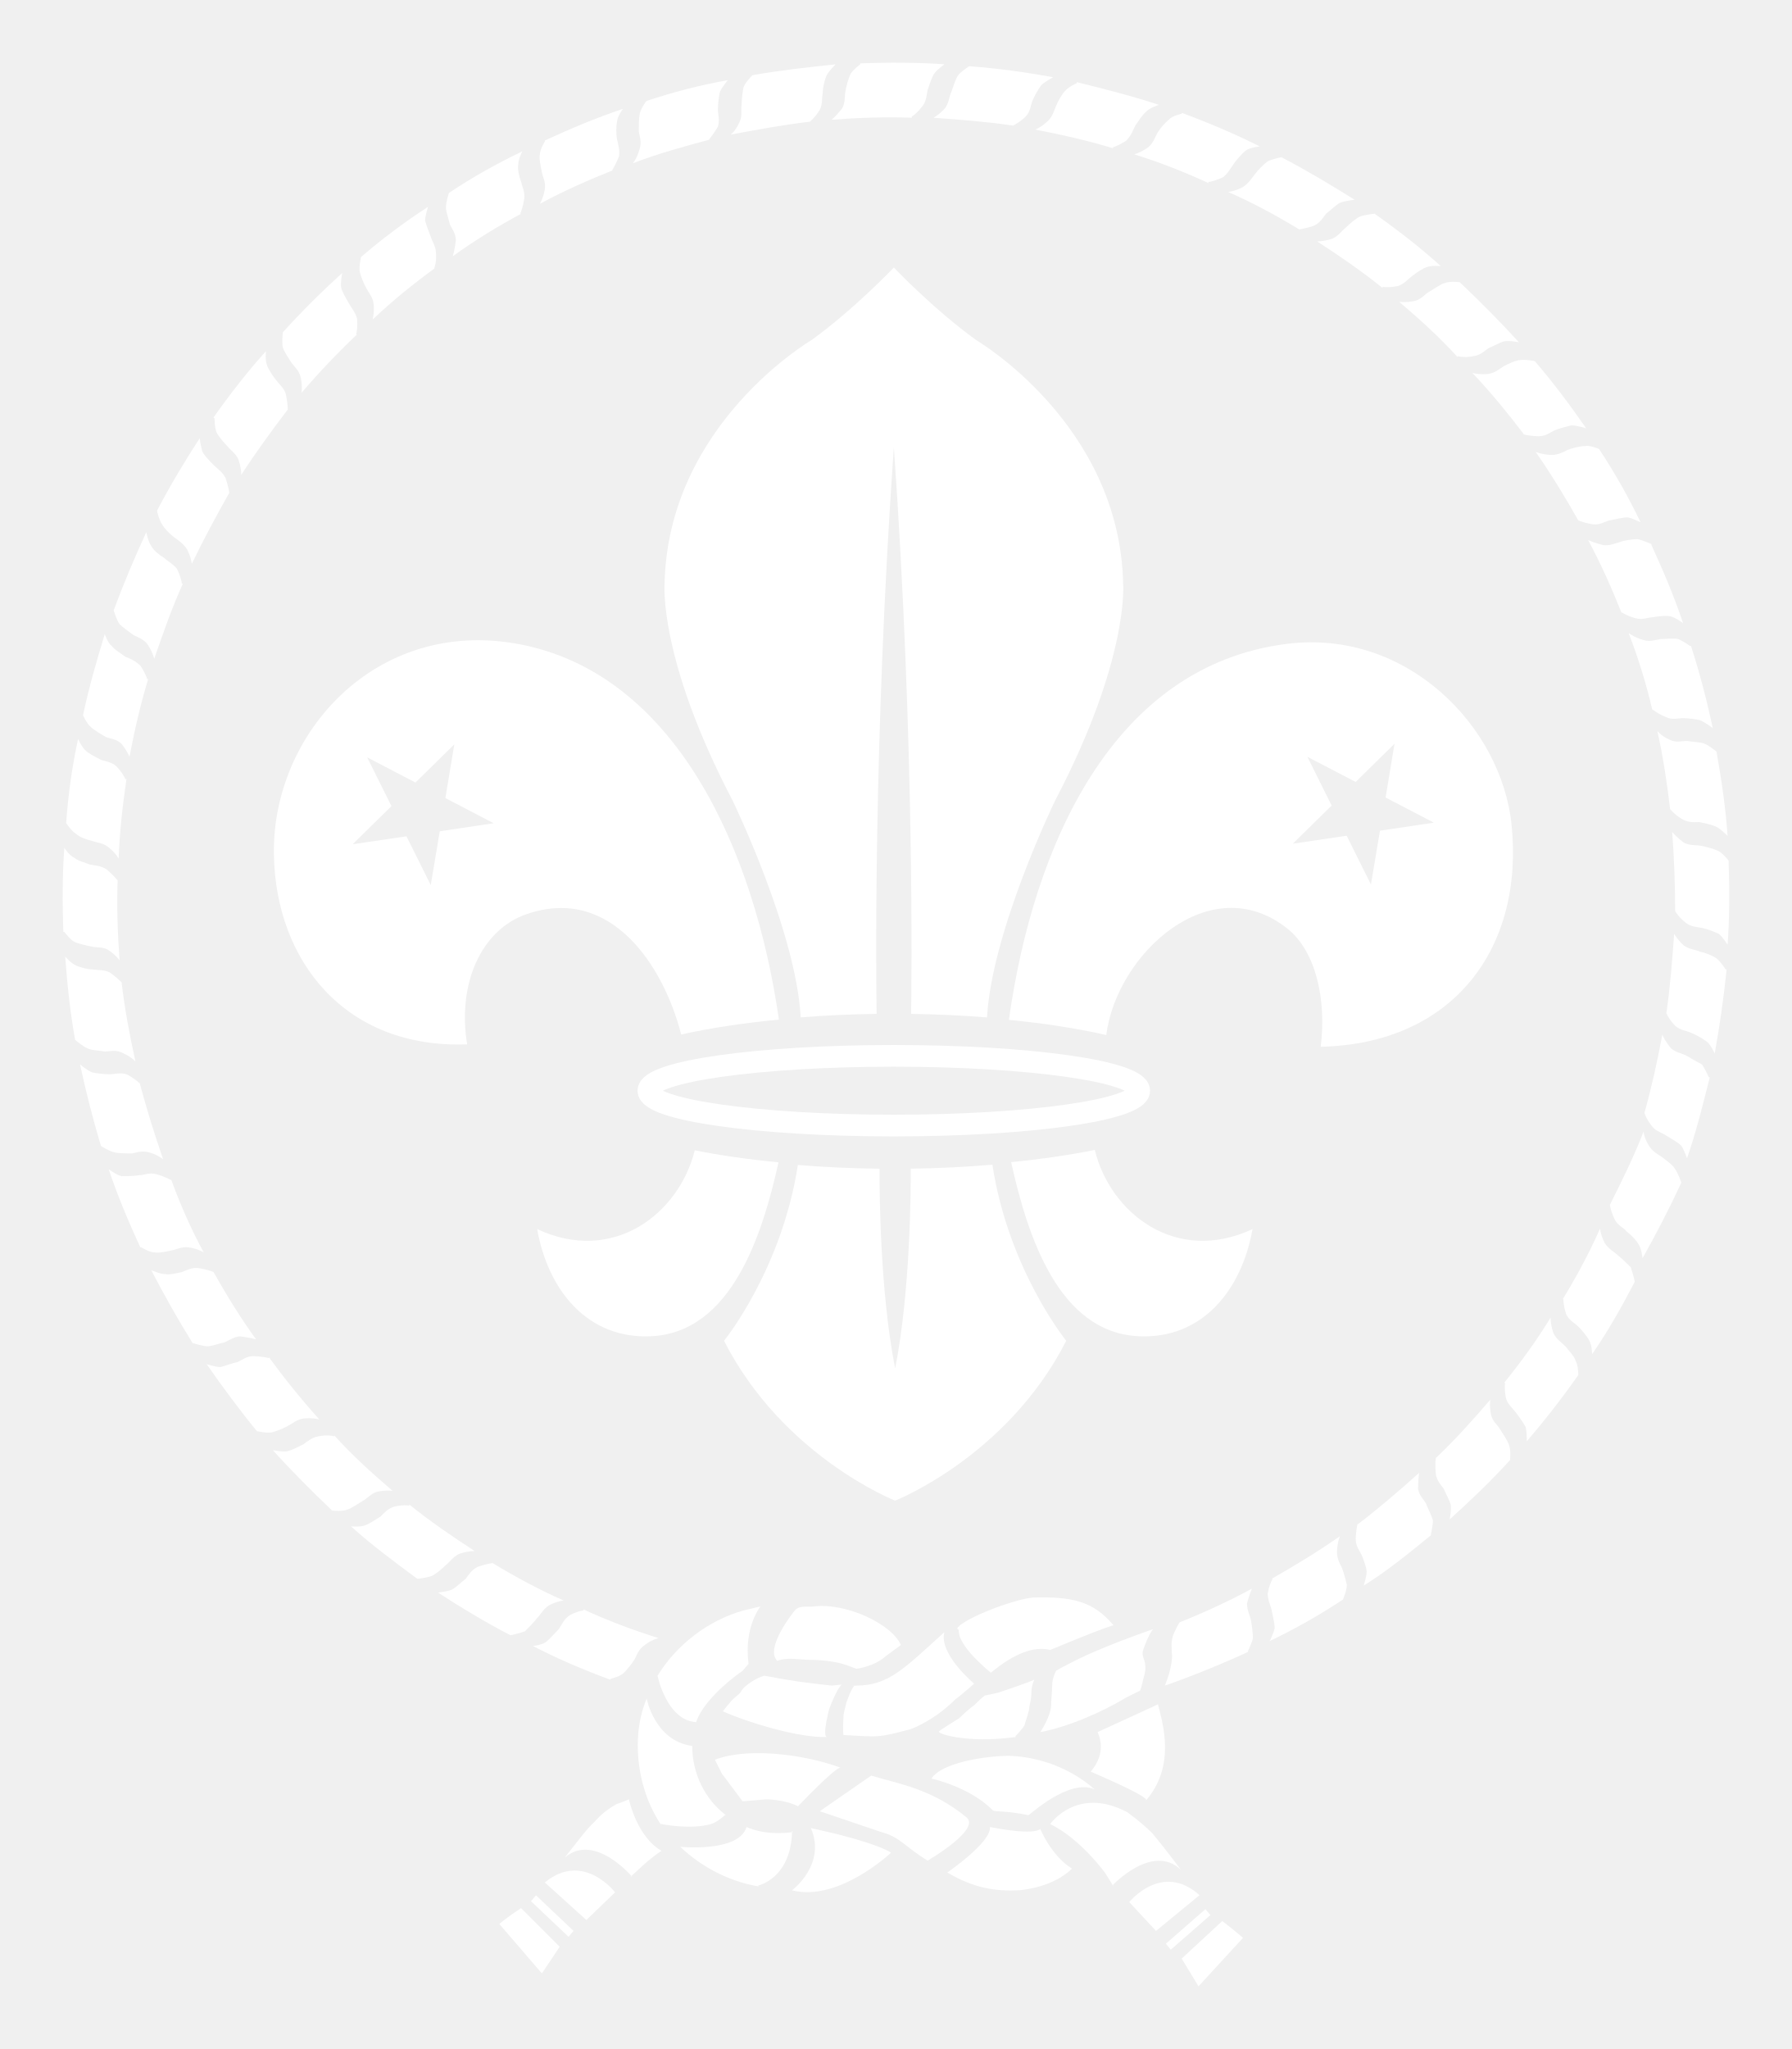
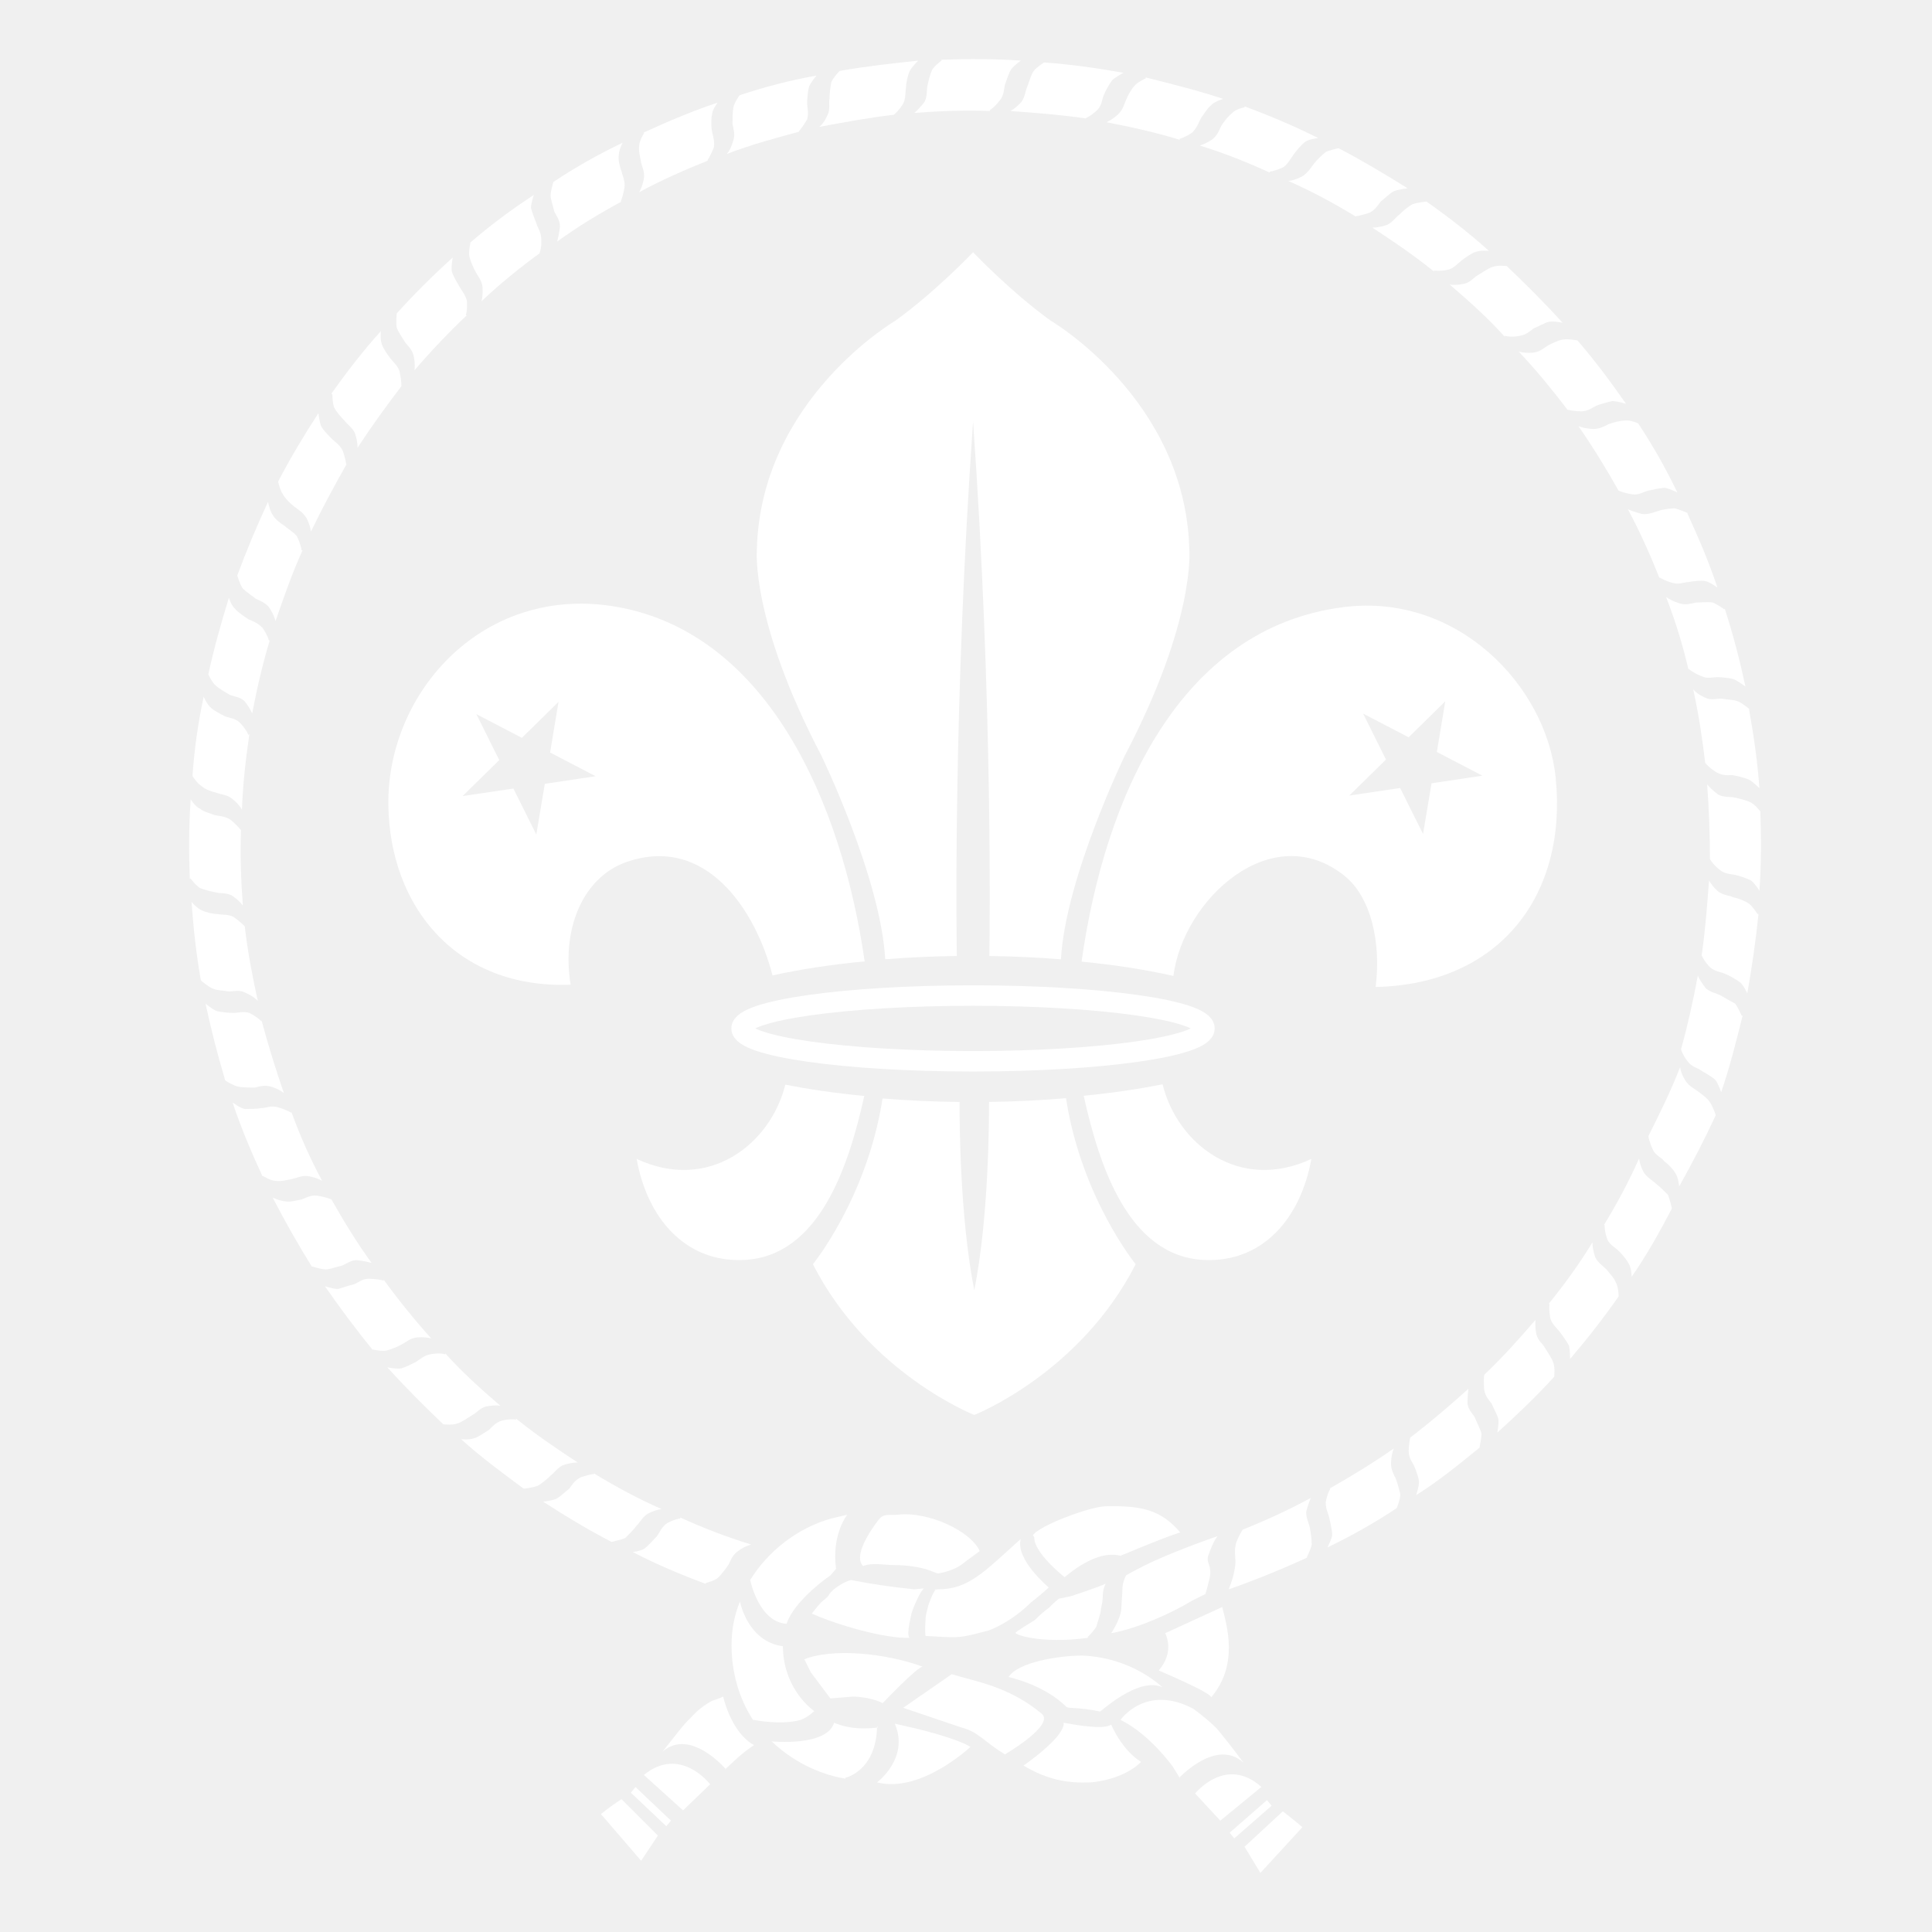
- <svg xmlns="http://www.w3.org/2000/svg" version="1.1" id="Layer_1" width="285.906" height="326.841" viewBox="0 0 442.923 506.34" overflow="visible" enable-background="new 0 0 600 400" xml:space="preserve">
+ <svg xmlns="http://www.w3.org/2000/svg" version="1.1" id="Layer_1" width="326.841" height="326.841" viewBox="0 0 506.34 506.34" overflow="visible" enable-background="new 0 0 600 400" xml:space="preserve">
  <defs id="defs165">
    <marker style="overflow:visible" id="Arrow1Mend" refX="0" refY="0" orient="auto">
      <path transform="matrix(-0.4,0,0,-0.4,-4,0)" style="fill:context-stroke;fill-rule:evenodd;stroke:context-stroke;stroke-width:1pt" d="M 0,0 5,-5 -12.5,0 5,5 Z" id="path11424" />
    </marker>
    <marker style="overflow:visible" id="Arrow1Lend" refX="0" refY="0" orient="auto">
      <path transform="matrix(-0.8,0,0,-0.8,-10,0)" style="fill:context-stroke;fill-rule:evenodd;stroke:context-stroke;stroke-width:1pt" d="M 0,0 5,-5 -12.5,0 5,5 Z" id="path11418" />
    </marker>
    <marker style="overflow:visible" id="Arrow1Mend-4" refX="0" refY="0" orient="auto">
      <path transform="matrix(-0.4,0,0,-0.4,-4,0)" style="fill:context-stroke;fill-rule:evenodd;stroke:context-stroke;stroke-width:1pt" d="M 0,0 5,-5 -12.5,0 5,5 Z" id="path11424-8" />
    </marker>
    <marker style="overflow:visible" id="Arrow1Mend-44" refX="0" refY="0" orient="auto">
      <path transform="matrix(-0.4,0,0,-0.4,-4,0)" style="fill:context-stroke;fill-rule:evenodd;stroke:context-stroke;stroke-width:1pt" d="M 0,0 5,-5 -12.5,0 5,5 Z" id="path11424-4" />
    </marker>
    <marker style="overflow:visible" id="Arrow1Mend-44-1" refX="0" refY="0" orient="auto">
      <path transform="matrix(-0.4,0,0,-0.4,-4,0)" style="fill:context-stroke;fill-rule:evenodd;stroke:context-stroke;stroke-width:1pt" d="M 0,0 5,-5 -12.5,0 5,5 Z" id="path11424-4-7" />
    </marker>
    <marker style="overflow:visible" id="Arrow1Mend-44-1-7" refX="0" refY="0" orient="auto">
      <path transform="matrix(-0.4,0,0,-0.4,-4,0)" style="fill:context-stroke;fill-rule:evenodd;stroke:context-stroke;stroke-width:1pt" d="M 0,0 5,-5 -12.5,0 5,5 Z" id="path11424-4-7-8" />
    </marker>
    <marker style="overflow:visible" id="Arrow1Mend-44-1-7-9" refX="0" refY="0" orient="auto">
      <path transform="matrix(-0.4,0,0,-0.4,-4,0)" style="fill:context-stroke;fill-rule:evenodd;stroke:context-stroke;stroke-width:1pt" d="M 0,0 5,-5 -12.5,0 5,5 Z" id="path11424-4-7-8-7" />
    </marker>
    <marker style="overflow:visible" id="Arrow1Mend-44-1-7-9-3" refX="0" refY="0" orient="auto">
      <path transform="matrix(-0.4,0,0,-0.4,-4,0)" style="fill:context-stroke;fill-rule:evenodd;stroke:context-stroke;stroke-width:1pt" d="M 0,0 5,-5 -12.5,0 5,5 Z" id="path11424-4-7-8-7-1" />
    </marker>
    <marker style="overflow:visible" id="Arrow1Mend-44-1-7-9-3-3" refX="0" refY="0" orient="auto">
      <path transform="matrix(-0.4,0,0,-0.4,-4,0)" style="fill:context-stroke;fill-rule:evenodd;stroke:context-stroke;stroke-width:1pt" d="M 0,0 5,-5 -12.5,0 5,5 Z" id="path11424-4-7-8-7-1-3" />
    </marker>
    <marker style="overflow:visible" id="Arrow1Mend-44-8" refX="0" refY="0" orient="auto">
      <path transform="matrix(-0.4,0,0,-0.4,-4,0)" style="fill:context-stroke;fill-rule:evenodd;stroke:context-stroke;stroke-width:1pt" d="M 0,0 5,-5 -12.5,0 5,5 Z" id="path11424-4-8" />
    </marker>
    <marker style="overflow:visible" id="Arrow1Mend-44-8-3" refX="0" refY="0" orient="auto">
      <path transform="matrix(-0.4,0,0,-0.4,-4,0)" style="fill:context-stroke;fill-rule:evenodd;stroke:context-stroke;stroke-width:1pt" d="M 0,0 5,-5 -12.5,0 5,5 Z" id="path11424-4-8-0" />
    </marker>
  </defs>
-   <g id="layer1" style="display:inline" transform="translate(166.4865,-54.16699)">
-     <g id="fleur_de_lis-6" transform="matrix(1.411376,0,0,1.411376,-368.856,24.83584)">
+   <g id="layer1" style="display:inline" transform="translate(135.5026,-54.16699)">
+     <g id="fleur_de_lis-6" transform="matrix(1.411376,0,0,1.411376,-303.7898,24.83584)">
      <path fill="#ffffff" d="m 342.851,254.746 c 11,0.492 17.967,-7.94 19.892,-18.764 -13.302,6.222 -24.863,-2.646 -27.627,-13.862 -4.361,0.888 -9.297,1.608 -14.646,2.138 2.843,12.835 8.272,29.856 22.381,30.488 z" id="path4-8" />
      <path fill="#ffffff" d="m 237.458,235.982 c 1.925,10.823 8.893,19.256 19.896,18.764 14.094,-0.632 19.524,-17.623 22.371,-30.455 -5.346,-0.515 -10.286,-1.225 -14.66,-2.101 -2.795,11.182 -14.333,20.001 -27.607,13.792 z" id="path6-8" />
      <ellipse fill="none" stroke="#ffffff" stroke-width="3.8" cx="299.917" cy="211.751" rx="42.978" ry="6.103" id="ellipse8-4" />
      <g id="g14-3">
        <g id="g12-1">
          <path fill="#ffffff" d="m 233.971,133.507 c -24.755,-4.477 -42.903,15.678 -42.62,36.754 0.252,18.817 12.534,34.168 33.846,33.375 -1.739,-10.598 2.432,-20.067 10.446,-22.813 14.779,-5.062 23.95,9.05 27.043,21.092 4.95,-1.111 10.741,-2.002 17.108,-2.612 -4.22,-29.479 -18.003,-60.764 -45.823,-65.796 z m -13.567,32.824 -1.581,9.414 -4.252,-8.536 -9.434,1.395 6.805,-6.681 -4.25,-8.533 8.455,4.402 6.804,-6.683 -1.565,9.407 8.458,4.404 z" id="path10-4" />
        </g>
      </g>
      <g id="g20-9">
        <g id="g18-2">
          <path fill="#ffffff" d="m 408.111,165.192 c -1.758,-17.204 -18.333,-34.281 -39.278,-31.686 -30.584,3.792 -44.47,35.372 -48.758,65.839 6.36,0.626 12.131,1.534 17.052,2.66 1.805,-14.165 18.19,-29.364 31.706,-18.648 5.01,3.973 6.881,12.435 5.851,20.702 23.254,-0.525 35.63,-17.287 33.427,-38.867 z m -23.048,1.039 -1.581,9.414 -4.252,-8.536 -9.432,1.396 6.803,-6.682 -4.248,-8.533 8.454,4.401 6.803,-6.682 -1.563,9.406 8.458,4.405 z" id="path16-0" />
        </g>
      </g>
      <path fill="#ffffff" d="m 299.929,99.037 c -0.002,-0.029 -0.003,-0.058 -0.006,-0.087 l 0.013,-0.007 c -0.002,0.031 -0.004,0.061 -0.007,0.094 3.678,52.35 3.089,95.054 3.02,99.266 4.61,0.065 9.066,0.276 13.297,0.615 0.835,-15.102 11.881,-37.872 11.881,-37.872 13.109,-25.011 11.957,-38.121 11.957,-38.121 -0.634,-27.944 -25.757,-42.606 -25.757,-42.606 -7.485,-5.419 -14.366,-12.663 -14.4,-12.697 -0.102,0.107 -6.946,7.298 -14.394,12.69 0,0 -25.123,14.661 -25.757,42.605 0,0 -1.152,13.11 11.957,38.121 0,0 11.046,22.768 11.881,37.87 4.231,-0.337 8.688,-0.545 13.298,-0.608 -0.07,-4.184 -0.661,-46.897 3.017,-99.263 z" id="path22-6" />
      <path fill="#ffffff" d="m 300.173,260.278 -0.036,0.003 c -2.66,-13.44 -2.731,-31.218 -2.716,-34.871 -4.975,-0.055 -9.77,-0.282 -14.303,-0.654 -2.844,18.396 -12.931,30.785 -12.931,30.785 10.333,20.268 29.949,27.979 29.949,27.979 l 0.036,-0.003 c 0,0 19.616,-7.712 29.949,-27.979 0,0 -10.104,-12.409 -12.936,-30.831 -4.528,0.387 -9.32,0.629 -14.298,0.697 0.018,3.643 -0.054,21.429 -2.714,34.874 z" id="path24-8" />
    </g>
-     <g id="rope-9" transform="matrix(1.411376,0,0,1.411376,-368.856,24.83584)">
+     <g id="rope-9" transform="matrix(1.411376,0,0,1.411376,-303.7898,24.83584)">
      <path fill-rule="evenodd" clip-rule="evenodd" fill="#ffffff" d="m 201.747,285.277 c 0,0 1.557,0.178 2.418,-0.171 0.697,-0.17 1.908,-1.04 2.776,-1.558 0.69,-0.351 1.386,-1.222 2.422,-1.564 0,0 1.384,-0.343 2.776,-0.172 -3.641,-3.123 -7.106,-6.251 -10.224,-9.72 v 0.175 c -1.214,-0.354 -2.772,0 -2.772,0 -1.039,0.17 -1.908,0.867 -2.598,1.383 -0.697,0.353 -2.083,1.043 -2.776,1.221 -0.865,0.172 -2.601,-0.178 -2.601,-0.178 3.294,3.643 6.764,7.119 10.398,10.584 z" id="path27-2" />
      <path fill-rule="evenodd" clip-rule="evenodd" fill="#ffffff" d="m 216.633,297.2 c 0,0 1.564,-0.172 2.429,-0.517 0.692,-0.347 1.735,-1.214 2.426,-1.903 0.696,-0.521 1.211,-1.387 2.255,-1.909 0,0 1.386,-0.518 2.768,-0.518 -3.983,-2.599 -7.796,-5.196 -11.437,-8.141 v 0.179 c -1.211,-0.179 -2.595,0.172 -2.595,0.172 -1.214,0.347 -1.904,1.213 -2.429,1.729 -0.862,0.52 -2.073,1.388 -2.77,1.559 -0.868,0.347 -2.425,0.175 -2.425,0.175 3.637,3.288 7.624,6.233 11.606,9.175 h 0.172 z" id="path29-6" />
      <path fill-rule="evenodd" clip-rule="evenodd" fill="#ffffff" d="m 232.916,307.079 c 0,0 1.558,-0.354 2.428,-0.696 0.518,-0.519 1.557,-1.559 2.075,-2.254 0.696,-0.69 1.041,-1.559 2.084,-2.249 0,0 1.211,-0.696 2.597,-0.867 -4.33,-1.903 -8.494,-4.157 -12.477,-6.577 h 0.174 c -1.386,0.171 -2.772,0.69 -2.772,0.69 -1.036,0.521 -1.559,1.384 -2.076,2.08 -0.697,0.52 -1.736,1.559 -2.426,1.903 -0.869,0.345 -2.427,0.516 -2.427,0.516 3.985,2.602 8.315,5.199 12.65,7.454 z" id="path31-6" />
      <path fill-rule="evenodd" clip-rule="evenodd" fill="#ffffff" d="m 250.406,314.693 c 0,0 1.563,-0.343 2.253,-1.037 0.525,-0.521 1.387,-1.559 1.912,-2.422 0.342,-0.696 0.69,-1.735 1.729,-2.425 0,0 1.041,-0.87 2.427,-1.215 -4.509,-1.385 -9.012,-3.117 -13.168,-5.024 v 0.179 c -1.21,0.171 -2.425,0.86 -2.425,0.86 -1.039,0.696 -1.387,1.733 -1.908,2.427 -0.689,0.689 -1.558,1.731 -2.247,2.255 -0.697,0.519 -2.254,0.688 -2.254,0.688 4.329,2.255 8.834,4.156 13.51,5.89 z" id="path33-4" />
      <path fill-rule="evenodd" clip-rule="evenodd" fill="#ffffff" d="m 361.951,309.849 c 0,0 0.688,-1.385 0.862,-2.254 0,-0.694 -0.175,-2.252 -0.347,-3.117 -0.172,-0.868 -0.69,-1.729 -0.69,-2.941 0,0 0.347,-1.386 0.862,-2.601 -4.157,2.248 -8.312,4.159 -12.649,5.889 -0.687,1.04 -1.212,2.426 -1.212,2.426 -0.347,1.388 -0.17,1.902 -0.17,2.946 0.17,0.86 -0.177,2.426 -0.347,3.116 -0.173,0.866 -0.871,2.597 -0.871,2.597 4.512,-1.559 10.054,-3.812 14.562,-5.891 z" id="path35-9" />
      <path fill-rule="evenodd" clip-rule="evenodd" fill="#ffffff" d="m 378.58,300.842 c 0,0 0.687,-1.56 0.687,-2.6 -0.172,-0.689 -0.517,-2.077 -0.87,-2.945 -0.344,-0.69 -0.86,-1.557 -0.86,-2.772 0,0 0,-1.557 0.517,-2.77 -3.982,2.77 -7.968,5.196 -11.952,7.451 h 0.172 c -0.696,1.214 -0.866,2.601 -0.866,2.601 0,1.206 0.518,2.073 0.694,2.942 0.172,0.86 0.516,2.247 0.516,3.115 -0.171,0.861 -0.868,2.249 -0.868,2.249 4.335,-2.077 8.663,-4.504 12.83,-7.271 z" id="path37-5" />
      <path fill-rule="evenodd" clip-rule="evenodd" fill="#ffffff" d="m 393.991,289.409 c 0,0 0.346,-1.559 0.346,-2.427 -0.173,-0.69 -0.87,-2.072 -1.214,-2.941 -0.344,-0.689 -1.213,-1.386 -1.387,-2.6 0,0 0,-1.385 0.174,-2.771 -3.468,3.122 -7.105,6.239 -10.745,9.009 v -0.172 c -0.349,1.386 -0.349,2.771 -0.349,2.771 0,1.208 0.697,2.075 1.042,2.771 0.345,0.862 0.871,2.247 0.871,2.944 0,0.861 -0.526,2.421 -0.526,2.421 4.162,-2.603 7.976,-5.716 11.788,-8.832 z" id="path39-0" />
      <path fill-rule="evenodd" clip-rule="evenodd" fill="#ffffff" d="m 407.849,276.243 c 0,0 0.173,-1.557 -0.181,-2.418 -0.172,-0.695 -1.034,-1.911 -1.56,-2.773 -0.342,-0.696 -1.21,-1.212 -1.557,-2.427 0,0 -0.344,-1.387 -0.172,-2.768 -3.124,3.635 -6.239,7.099 -9.534,10.212 -0.171,1.215 0,2.774 0,2.774 0.174,1.213 0.869,1.905 1.387,2.598 0.35,0.866 1.04,2.081 1.217,2.771 0.171,0.868 -0.177,2.599 -0.177,2.599 3.642,-3.289 7.279,-6.755 10.576,-10.389 v -0.179 z" id="path41-4" />
      <path fill-rule="evenodd" clip-rule="evenodd" fill="#ffffff" d="m 419.795,261.354 c 0,0 0,-1.558 -0.518,-2.426 -0.172,-0.689 -1.211,-1.729 -1.736,-2.427 -0.689,-0.689 -1.559,-1.207 -2.078,-2.247 0,0 -0.52,-1.387 -0.52,-2.773 -2.427,3.984 -5.199,7.791 -8.145,11.431 h 0.175 c -0.175,1.211 0.172,2.769 0.172,2.769 0.345,1.045 1.213,1.735 1.73,2.43 0.525,0.688 1.386,1.902 1.734,2.592 0.175,0.87 0.175,2.429 0.175,2.429 3.115,-3.638 6.236,-7.621 9.01,-11.604 v -0.174 z" id="path43-8" />
      <path fill-rule="evenodd" clip-rule="evenodd" fill="#ffffff" d="m 429.665,245.072 c 0,0 -0.345,-1.56 -0.697,-2.421 -0.516,-0.521 -1.56,-1.559 -2.244,-2.08 -0.526,-0.518 -1.559,-1.043 -2.255,-2.076 0,0 -0.696,-1.215 -0.868,-2.597 -1.905,4.326 -4.159,8.483 -6.585,12.461 l 0.172,-0.172 c 0,1.386 0.52,2.771 0.52,2.771 0.523,1.041 1.563,1.559 2.08,2.08 0.697,0.69 1.559,1.732 1.908,2.426 0.519,0.865 0.519,2.42 0.519,2.42 2.771,-3.983 5.194,-8.312 7.451,-12.644 v -0.168 z" id="path45-7" />
      <path fill-rule="evenodd" clip-rule="evenodd" fill="#ffffff" d="m 437.808,227.753 c 0,0 -0.524,-1.558 -1.043,-2.254 -0.343,-0.686 -1.557,-1.555 -2.254,-2.074 -0.688,-0.523 -1.558,-0.866 -2.252,-1.909 0,0 -0.864,-1.205 -1.037,-2.593 -1.734,4.502 -3.813,8.66 -5.892,12.816 0.171,1.212 0.867,2.601 0.867,2.601 0.519,1.032 1.559,1.376 2.078,2.071 0.692,0.519 1.735,1.56 2.08,2.256 0.517,0.69 0.695,2.42 0.695,2.42 2.42,-4.329 4.673,-8.658 6.757,-13.158 v -0.176 z" id="path47-1" />
      <path fill-rule="evenodd" clip-rule="evenodd" fill="#ffffff" d="m 442.653,209.396 c 0,0 -0.689,-1.559 -1.214,-2.254 -0.691,-0.345 -1.902,-1.04 -2.77,-1.559 -0.69,-0.344 -1.729,-0.515 -2.602,-1.211 0,0 -1.04,-1.215 -1.558,-2.427 -0.867,4.681 -1.907,9.352 -3.124,13.684 0.349,1.214 1.387,2.427 1.387,2.427 0.697,0.86 1.737,1.038 2.427,1.557 0.868,0.518 2.083,1.215 2.601,1.73 0.522,0.695 1.04,2.253 1.04,2.253 1.56,-4.502 2.77,-9.353 3.986,-14.2 z" id="path49-7" />
      <path fill-rule="evenodd" clip-rule="evenodd" fill="#ffffff" d="m 445.595,190.515 c 0,0 -0.86,-1.386 -1.559,-1.901 -0.686,-0.521 -2.079,-1.042 -2.941,-1.214 -0.694,-0.343 -1.734,-0.343 -2.777,-1.04 0,0 -1.034,-0.864 -1.73,-2.077 -0.345,4.674 -0.696,9.352 -1.387,14.026 v -0.171 c 0.519,1.211 1.559,2.251 1.559,2.251 1.042,0.867 2.082,0.867 2.771,1.211 0.87,0.347 2.08,1.044 2.777,1.559 0.689,0.519 1.385,2.076 1.385,2.076 0.869,-4.846 1.561,-9.694 2.085,-14.72 z" id="path51-2" />
      <path fill-rule="evenodd" clip-rule="evenodd" fill="#ffffff" d="m 446.118,171.466 c 0,0 -1.039,-1.387 -1.907,-1.73 -0.689,-0.35 -2.075,-0.694 -2.944,-0.869 -0.866,-0.171 -1.906,0 -2.949,-0.518 0,0 -1.212,-0.865 -2.075,-1.904 0.345,4.677 0.517,9.351 0.517,14.026 v -0.172 c 0.697,1.211 1.911,2.08 1.911,2.08 0.86,0.692 1.901,0.692 2.77,0.865 0.868,0.171 2.253,0.693 2.944,1.036 0.695,0.521 1.564,1.907 1.564,1.907 0.342,-4.848 0.342,-9.701 0.169,-14.721 z" id="path53-7" />
      <path fill-rule="evenodd" clip-rule="evenodd" fill="#ffffff" d="m 444.036,152.416 c 0,0 -1.209,-1.041 -2.072,-1.387 -0.697,-0.343 -2.254,-0.343 -3.123,-0.518 -0.869,0 -1.907,0.347 -2.943,-0.174 0,0 -1.387,-0.519 -2.254,-1.558 1.041,4.674 1.731,9.352 2.254,13.854 v -0.171 c 0.861,1.04 2.074,1.732 2.074,1.732 1.213,0.694 2.255,0.518 2.953,0.518 1.039,0.176 2.426,0.519 3.111,0.866 0.698,0.346 1.912,1.561 1.912,1.561 -0.354,-4.853 -1.04,-9.701 -1.912,-14.551 z" id="path55-2" />
      <path fill-rule="evenodd" clip-rule="evenodd" fill="#ffffff" d="m 439.367,133.881 c 0,0 -1.217,-0.865 -2.084,-1.208 -0.867,-0.175 -2.255,0 -3.117,0 -0.867,0.171 -1.907,0.519 -2.951,0.171 0,0 -1.385,-0.346 -2.599,-1.212 1.739,4.5 3.124,9.006 4.157,13.508 v -0.171 c 1.043,0.864 2.427,1.382 2.427,1.382 1.042,0.521 2.083,0.172 2.95,0.172 0.863,0 2.255,0.175 2.944,0.35 0.869,0.344 2.256,1.387 2.256,1.387 -1.043,-4.85 -2.256,-9.527 -3.813,-14.379 z" id="path57-2" />
      <path fill-rule="evenodd" clip-rule="evenodd" fill="#ffffff" d="m 432.609,116.045 c 0,0 -1.559,-0.693 -2.427,-0.865 -0.695,0 -2.254,0.172 -3.116,0.517 -0.695,0.175 -1.736,0.694 -2.95,0.52 0,0 -1.384,-0.345 -2.597,-0.865 2.253,4.155 4.154,8.487 5.889,12.814 v -0.172 c 1.044,0.693 2.432,1.036 2.432,1.036 1.211,0.351 2.245,-0.171 2.94,-0.171 1.043,-0.172 2.428,-0.347 3.117,-0.172 0.867,0.172 2.253,1.208 2.253,1.208 -1.557,-4.671 -3.466,-9.176 -5.541,-13.679 z" id="path59-6" />
      <path fill-rule="evenodd" clip-rule="evenodd" fill="#ffffff" d="m 423.426,99.396 c 0,0 -1.559,-0.693 -2.426,-0.518 -0.861,0 -2.254,0.344 -3.117,0.693 -0.695,0.345 -1.559,0.865 -2.768,0.865 0,0 -1.387,0 -2.774,-0.521 2.774,3.991 5.2,7.982 7.446,11.97 1.213,0.522 2.598,0.695 2.598,0.695 1.216,0.172 2.084,-0.52 2.952,-0.695 0.86,-0.172 2.249,-0.521 3.115,-0.521 0.868,0.175 2.256,0.869 2.256,0.869 -2.084,-4.336 -4.511,-8.675 -7.282,-12.837 z" id="path61-1" />
      <path fill-rule="evenodd" clip-rule="evenodd" fill="#ffffff" d="m 412.17,84.003 c 0,0 -1.729,-0.344 -2.599,-0.173 -0.689,0 -2.081,0.693 -2.772,1.039 -0.866,0.519 -1.557,1.212 -2.77,1.384 0,0 -1.386,0.173 -2.773,-0.172 3.29,3.464 6.234,7.1 9.014,10.737 h -0.174 c 1.379,0.345 2.77,0.345 2.77,0.345 1.217,0 2.078,-0.694 2.773,-1.038 0.861,-0.349 2.244,-0.692 2.941,-0.865 1.045,0 2.602,0.517 2.602,0.517 -2.774,-3.981 -5.725,-7.965 -9.012,-11.774 z" id="path63-0" />
      <path fill-rule="evenodd" clip-rule="evenodd" fill="#ffffff" d="m 398.838,70.171 c 0,0 -1.565,-0.174 -2.427,0.171 -0.696,0.173 -1.908,1.039 -2.775,1.556 -0.69,0.348 -1.208,1.213 -2.421,1.557 0,0 -1.386,0.345 -2.779,0.172 3.642,3.113 7.107,6.226 10.224,9.685 v -0.173 c 1.387,0.345 2.779,0 2.779,0 1.205,-0.172 1.901,-0.866 2.599,-1.383 0.861,-0.347 2.071,-1.041 2.769,-1.212 1.037,-0.173 2.6,0.172 2.6,0.172 -3.297,-3.629 -6.762,-7.087 -10.394,-10.543 h -0.175 z" id="path65-6" />
      <path fill-rule="evenodd" clip-rule="evenodd" fill="#ffffff" d="m 384.115,58.198 c 0,0 -1.733,0.173 -2.602,0.521 -0.697,0.345 -1.729,1.213 -2.426,1.901 -0.691,0.522 -1.211,1.387 -2.255,1.907 0,0 -1.382,0.521 -2.77,0.521 3.984,2.594 7.795,5.195 11.436,8.137 v -0.171 c 1.386,0.171 2.771,-0.174 2.771,-0.174 1.041,-0.348 1.731,-1.213 2.427,-1.733 0.695,-0.521 1.901,-1.386 2.597,-1.558 0.87,-0.345 2.427,-0.172 2.427,-0.172 -3.637,-3.292 -7.449,-6.235 -11.605,-9.179 z" id="path67-1" />
      <path fill-rule="evenodd" clip-rule="evenodd" fill="#ffffff" d="m 367.659,48.326 c 0,0 -1.559,0.345 -2.253,0.693 -0.69,0.52 -1.731,1.558 -2.249,2.251 -0.525,0.693 -1.04,1.557 -2.083,2.251 0,0 -1.212,0.691 -2.598,0.868 4.331,1.903 8.493,4.152 12.479,6.579 h -0.172 c 1.386,-0.176 2.77,-0.692 2.77,-0.692 1.041,-0.521 1.557,-1.387 2.075,-2.079 0.697,-0.52 1.735,-1.562 2.425,-1.905 0.87,-0.345 2.427,-0.522 2.427,-0.522 h 0.172 c -4.155,-2.594 -8.482,-5.194 -12.819,-7.445 h -0.174 z" id="path69-5" />
      <path fill-rule="evenodd" clip-rule="evenodd" fill="#ffffff" d="m 350.342,40.706 c 0,0 -1.734,0.345 -2.254,1.039 -0.698,0.52 -1.559,1.561 -2.076,2.426 -0.35,0.693 -0.693,1.729 -1.564,2.423 0,0 -1.211,0.865 -2.427,1.213 4.509,1.387 8.841,3.117 12.996,5.022 v -0.172 c 1.212,-0.175 2.598,-0.865 2.598,-0.865 0.867,-0.697 1.386,-1.733 1.911,-2.426 0.515,-0.693 1.385,-1.729 2.075,-2.251 0.694,-0.52 2.425,-0.691 2.425,-0.691 -4.5,-2.251 -9.009,-4.158 -13.684,-5.888 z" id="path71-9" />
      <path fill-rule="evenodd" clip-rule="evenodd" fill="#ffffff" d="m 331.984,35.334 c 0,0 -1.563,0.694 -2.081,1.387 -0.52,0.52 -1.214,1.732 -1.559,2.6 -0.344,0.691 -0.525,1.73 -1.386,2.594 0,0 -1.04,1.042 -2.257,1.562 4.505,0.865 9.185,1.903 13.688,3.288 l -0.173,-0.172 c 1.213,-0.348 2.427,-1.213 2.427,-1.213 0.868,-0.865 1.212,-1.903 1.564,-2.597 0.515,-0.691 1.204,-1.906 1.902,-2.426 0.519,-0.692 2.255,-1.209 2.255,-1.209 -4.681,-1.561 -9.533,-2.771 -14.381,-3.985 v 0.171 z" id="path73-4" />
      <path fill-rule="evenodd" clip-rule="evenodd" fill="#ffffff" d="m 313.104,32.392 c 0,0 -1.386,0.865 -1.904,1.558 -0.521,0.693 -0.867,2.079 -1.212,2.943 -0.353,0.694 -0.353,1.734 -1.043,2.772 0,0 -0.866,1.041 -2.079,1.735 4.853,0.345 9.354,0.692 14.036,1.384 h -0.177 c 1.217,-0.52 2.257,-1.561 2.257,-1.561 0.86,-0.866 0.86,-1.902 1.213,-2.769 0.344,-0.867 1.034,-2.077 1.56,-2.771 0.515,-0.521 2.071,-1.385 2.071,-1.385 -4.844,-0.865 -9.697,-1.558 -14.55,-1.906 z" id="path75-9" />
      <path fill-rule="evenodd" clip-rule="evenodd" fill="#ffffff" d="m 294.05,32.046 c 0,0 -1.386,1.038 -1.732,1.732 -0.343,0.691 -0.693,2.078 -0.868,2.942 -0.172,0.865 0,1.906 -0.516,2.943 0,0 -0.867,1.213 -1.911,2.08 4.68,-0.348 9.534,-0.521 14.036,-0.348 v -0.173 c 1.04,-0.692 1.907,-1.902 1.907,-1.902 0.689,-0.871 0.689,-1.906 0.865,-2.771 0.349,-0.87 0.693,-2.251 1.212,-2.944 0.525,-0.692 1.736,-1.559 1.736,-1.559 h 0.171 c -5.024,-0.347 -9.876,-0.347 -14.901,-0.174 v 0.174 z" id="path77-0" />
      <path fill-rule="evenodd" clip-rule="evenodd" fill="#ffffff" d="m 274.995,34.122 c 0,0 -1.033,1.041 -1.383,1.906 -0.171,0.693 -0.346,2.251 -0.346,3.119 -0.172,0.865 0.175,1.903 -0.344,2.944 0,0 -0.518,1.385 -1.558,2.25 4.674,-0.865 9.355,-1.733 13.854,-2.25 1.043,-0.869 1.738,-2.08 1.738,-2.08 0.516,-1.041 0.344,-2.077 0.516,-2.946 0,-0.865 0.347,-2.423 0.698,-3.117 0.346,-0.693 1.556,-1.903 1.556,-1.903 -4.851,0.517 -9.704,1.038 -14.55,1.903 z" id="path79-9" />
      <path fill-rule="evenodd" clip-rule="evenodd" fill="#ffffff" d="m 256.465,38.627 c 0,0 -0.867,1.213 -1.039,2.079 -0.172,0.866 -0.172,2.251 -0.172,3.116 0.172,0.865 0.521,1.907 0.172,2.943 0,0 -0.347,1.561 -1.209,2.6 4.502,-1.729 9.005,-2.943 13.51,-4.158 h -0.171 c 0.869,-1.037 1.559,-2.25 1.559,-2.25 0.343,-1.213 0,-2.251 0,-2.945 0,-1.041 0.172,-2.426 0.343,-3.12 0.354,-0.864 1.393,-2.076 1.393,-2.076 -4.853,0.866 -9.532,2.076 -14.214,3.637 z" id="path81-1" />
      <path fill-rule="evenodd" clip-rule="evenodd" fill="#ffffff" d="m 238.806,45.555 c 0,0 -0.87,1.386 -0.87,2.25 -0.174,0.694 0.172,2.251 0.345,3.117 0.171,0.868 0.697,1.733 0.525,2.946 0,0 -0.182,1.383 -0.87,2.596 4.157,-2.251 8.491,-4.157 12.821,-5.887 h -0.171 c 0.687,-1.042 1.211,-2.427 1.211,-2.427 0.171,-1.209 -0.172,-2.074 -0.342,-2.944 -0.182,-0.865 -0.182,-2.423 0,-3.115 0,-0.867 1.032,-2.251 1.032,-2.251 -4.673,1.559 -9.183,3.464 -13.681,5.54 z" id="path83-7" />
      <path fill-rule="evenodd" clip-rule="evenodd" fill="#ffffff" d="m 222.006,54.561 c 0,0 -0.523,1.559 -0.523,2.597 0,0.691 0.523,2.077 0.695,2.945 0.344,0.69 1.041,1.56 1.041,2.769 0,0 -0.176,1.561 -0.525,2.771 3.817,-2.771 7.809,-5.194 11.971,-7.445 h -0.171 c 0.525,-1.213 0.696,-2.598 0.696,-2.598 0.172,-1.213 -0.343,-2.078 -0.524,-2.945 -0.344,-0.865 -0.687,-2.249 -0.516,-3.117 0,-0.868 0.697,-2.249 0.697,-2.249 -4.344,2.075 -8.681,4.502 -12.841,7.272 z" id="path85-7" />
      <path fill-rule="evenodd" clip-rule="evenodd" fill="#ffffff" d="m 206.572,65.992 c 0,0 -0.35,1.558 -0.177,2.425 0.177,0.694 0.694,2.079 1.212,2.944 0.352,0.692 1.039,1.385 1.211,2.595 0,0 0.181,1.387 -0.172,2.771 3.469,-3.288 7.11,-6.232 10.919,-9.006 l -0.172,0.177 c 0.52,-1.387 0.344,-2.771 0.344,-2.771 0,-1.214 -0.687,-2.078 -0.865,-2.772 -0.346,-0.864 -0.864,-2.251 -1.036,-2.943 0,-0.866 0.519,-2.426 0.519,-2.426 -3.985,2.6 -7.973,5.542 -11.782,8.834 v 0.172 z" id="path87-1" />
      <path fill-rule="evenodd" clip-rule="evenodd" fill="#ffffff" d="m 192.905,79.153 c 0,0 -0.172,1.558 0,2.425 0.174,0.69 1.043,1.905 1.558,2.771 0.525,0.692 1.221,1.212 1.565,2.423 0,0 0.346,1.384 0.174,2.771 3.12,-3.637 6.423,-7.1 9.718,-10.216 h -0.172 c 0.343,-1.214 0.172,-2.771 0.172,-2.771 -0.354,-1.213 -1.04,-1.906 -1.391,-2.6 -0.521,-0.865 -1.213,-2.075 -1.385,-2.768 -0.172,-0.868 0.172,-2.598 0.172,-2.598 -3.641,3.291 -7.114,6.752 -10.412,10.388 v 0.175 z" id="path89-1" />
      <path fill-rule="evenodd" clip-rule="evenodd" fill="#ffffff" d="m 180.957,94.047 c 0,0 0,1.559 0.343,2.423 0.35,0.694 1.214,1.734 1.908,2.427 0.517,0.693 1.386,1.209 1.902,2.251 0,0 0.527,1.387 0.527,2.771 2.595,-3.984 5.367,-7.793 8.14,-11.429 0,-1.214 -0.347,-2.771 -0.347,-2.771 -0.344,-1.04 -1.211,-1.733 -1.729,-2.424 -0.525,-0.693 -1.384,-1.907 -1.559,-2.599 -0.354,-0.866 -0.179,-2.427 -0.179,-2.427 -3.291,3.641 -6.239,7.45 -9.183,11.607 z" id="path91-5" />
      <path fill-rule="evenodd" clip-rule="evenodd" fill="#ffffff" d="m 170.907,110.327 c 0,0 0.347,1.561 0.872,2.254 0.343,0.69 1.386,1.73 2.072,2.251 0.7,0.517 1.565,1.037 2.258,2.078 0,0 0.692,1.211 0.864,2.595 2.083,-4.327 4.332,-8.485 6.583,-12.466 v 0.171 c -0.171,-1.385 -0.688,-2.771 -0.688,-2.771 -0.523,-1.037 -1.391,-1.558 -1.907,-2.078 -0.7,-0.694 -1.733,-1.73 -2.083,-2.424 -0.346,-0.867 -0.518,-2.426 -0.518,-2.426 -2.597,3.983 -5.196,8.313 -7.454,12.643 v 0.173 z" id="path93-9" />
      <path fill-rule="evenodd" clip-rule="evenodd" fill="#ffffff" d="m 163.292,127.647 c 0,0 0.519,1.734 1.034,2.426 0.523,0.516 1.736,1.383 2.429,1.902 0.693,0.349 1.736,0.693 2.423,1.561 0,0 0.872,1.211 1.215,2.594 1.564,-4.5 3.121,-9.005 5.023,-13.157 h -0.172 c -0.172,-1.215 -0.869,-2.601 -0.869,-2.601 -0.69,-0.866 -1.729,-1.384 -2.247,-1.905 -0.87,-0.521 -1.908,-1.386 -2.251,-2.077 -0.525,-0.694 -0.872,-2.424 -0.872,-2.424 -2.078,4.502 -3.98,9.008 -5.713,13.681 z" id="path95-7" />
      <path fill-rule="evenodd" clip-rule="evenodd" fill="#ffffff" d="m 157.921,146.005 c 0,0 0.689,1.558 1.387,2.076 0.516,0.521 1.73,1.214 2.601,1.736 0.865,0.343 1.902,0.343 2.769,1.208 0,0 0.869,1.042 1.384,2.251 0.871,-4.503 1.911,-9.176 3.297,-13.68 l -0.174,0.175 c -0.344,-1.214 -1.212,-2.426 -1.212,-2.426 -0.867,-0.865 -1.736,-1.215 -2.598,-1.558 -0.697,-0.521 -1.908,-1.215 -2.429,-1.907 -0.695,-0.516 -1.212,-2.073 -1.212,-2.073 -1.383,4.503 -2.77,9.349 -3.813,14.198 z" id="path97-7" />
      <path fill-rule="evenodd" clip-rule="evenodd" fill="#ffffff" d="m 154.976,164.882 c 0,0 0.867,1.384 1.733,1.905 0.519,0.521 1.908,1.041 2.771,1.215 0.871,0.343 1.907,0.343 2.779,1.036 0,0 1.215,0.865 1.901,2.08 0.172,-4.673 0.697,-9.351 1.387,-14.029 l -0.171,0.175 c -0.519,-1.211 -1.558,-2.251 -1.558,-2.251 -0.871,-0.868 -1.908,-0.868 -2.773,-1.211 -0.693,-0.35 -2.079,-1.043 -2.604,-1.559 -0.689,-0.521 -1.386,-2.079 -1.386,-2.079 -1.041,4.849 -1.732,9.695 -2.079,14.718 z" id="path99-6" />
      <path fill-rule="evenodd" clip-rule="evenodd" fill="#ffffff" d="m 154.646,183.937 c 0,0 1.036,1.386 1.729,1.729 0.69,0.347 2.249,0.693 3.116,0.868 0.69,0.172 1.73,0 2.767,0.519 0,0 1.387,0.868 2.073,1.904 -0.344,-4.677 -0.515,-9.351 -0.344,-14.029 -0.861,-1.037 -1.901,-1.902 -1.901,-1.902 -1.036,-0.696 -2.075,-0.696 -2.944,-0.868 -0.865,-0.343 -2.249,-0.692 -2.767,-1.214 -0.867,-0.344 -1.729,-1.73 -1.729,-1.73 -0.344,4.85 -0.344,9.698 -0.172,14.723 z" id="path101-7" />
      <path fill-rule="evenodd" clip-rule="evenodd" fill="#ffffff" d="m 156.709,202.986 c 0,0 1.212,1.04 2.083,1.387 0.688,0.342 2.074,0.342 2.942,0.516 0.868,0 1.912,-0.344 2.943,0.175 0,0 1.39,0.521 2.428,1.563 -1.038,-4.681 -1.903,-9.355 -2.428,-13.857 -0.861,-0.867 -2.076,-1.731 -2.076,-1.731 -1.041,-0.52 -2.08,-0.348 -2.951,-0.52 -0.859,0 -2.245,-0.345 -2.942,-0.692 -0.866,-0.347 -1.904,-1.561 -1.904,-1.561 0.348,4.849 0.866,9.701 1.73,14.55 z" id="path103-3" />
      <path fill-rule="evenodd" clip-rule="evenodd" fill="#ffffff" d="m 161.209,221.516 c 0,0 1.386,0.869 2.258,1.043 0.693,0.171 2.08,0.171 3.119,0.171 0.69,-0.171 1.733,-0.518 2.945,-0.171 0,0 1.384,0.343 2.427,1.212 -1.559,-4.501 -2.944,-9.003 -4.157,-13.513 v 0.173 c -0.867,-0.862 -2.254,-1.558 -2.254,-1.558 -1.215,-0.345 -2.08,0 -2.951,0 -1.034,0 -2.418,-0.172 -3.115,-0.345 -0.87,-0.343 -2.08,-1.386 -2.08,-1.386 1.04,4.853 2.251,9.525 3.638,14.201 z" id="path105-6" />
      <path fill-rule="evenodd" clip-rule="evenodd" fill="#ffffff" d="m 168.138,239.186 c 0,0 1.386,0.868 2.256,0.868 0.866,0.171 2.254,-0.18 3.121,-0.354 0.862,-0.172 1.73,-0.687 2.946,-0.515 0,0 1.386,0.172 2.597,0.868 -2.255,-4.155 -4.157,-8.487 -5.72,-12.815 v 0.171 c -1.208,-0.694 -2.595,-1.037 -2.595,-1.037 -1.218,-0.349 -2.079,0.17 -2.949,0.17 -0.867,0.173 -2.425,0.173 -3.116,0.173 -0.867,-0.173 -2.254,-1.216 -2.254,-1.216 1.559,4.682 3.467,9.183 5.542,13.687 z" id="path107-5" />
      <path fill-rule="evenodd" clip-rule="evenodd" fill="#ffffff" d="m 177.321,255.983 c 0,0 1.558,0.518 2.427,0.518 0.69,0 2.072,-0.518 2.944,-0.689 0.865,-0.347 1.736,-1.04 2.77,-1.04 0,0 1.563,0.171 2.774,0.522 -2.774,-3.813 -5.201,-7.797 -7.45,-11.781 -1.21,-0.516 -2.598,-0.69 -2.598,-0.69 -1.215,-0.171 -2.08,0.348 -2.951,0.69 -0.862,0.172 -2.246,0.524 -2.944,0.348 -0.865,0 -2.423,-0.69 -2.423,-0.69 2.251,4.327 4.68,8.658 7.275,12.813 h 0.176 z" id="path109-6" />
      <path fill-rule="evenodd" clip-rule="evenodd" fill="#ffffff" d="m 188.578,271.398 c 0,0 1.558,0.343 2.425,0.173 0.69,-0.173 2.083,-0.691 2.945,-1.216 0.696,-0.344 1.387,-1.033 2.597,-1.212 0,0 1.559,-0.171 2.77,0.179 -3.113,-3.465 -6.058,-7.101 -8.834,-10.914 v 0.172 c -1.208,-0.342 -2.772,-0.342 -2.772,-0.342 -1.215,0 -1.901,0.689 -2.772,1.039 -0.86,0.171 -2.245,0.688 -2.942,0.86 -0.868,0 -2.425,-0.516 -2.425,-0.516 2.769,3.985 5.72,7.965 8.837,11.776 h 0.171 z" id="path111-3" />
      <path fill-rule="evenodd" clip-rule="evenodd" fill="#ffffff" d="m 234.646,354.877 c -2.426,1.559 -3.813,2.772 -3.813,2.772 l 7.454,8.658 3.116,-4.674 z" id="path113-9" />
      <path fill-rule="evenodd" clip-rule="evenodd" fill="#ffffff" d="m 238.799,350.378 c 6.759,-5.541 12.302,1.73 12.302,1.73 l -5.023,4.846 z" id="path115-4" />
      <path fill-rule="evenodd" clip-rule="evenodd" fill="#ffffff" d="m 357.443,357.131 c 2.254,1.731 3.637,2.946 3.637,2.946 l -7.794,8.485 -2.951,-4.855 z" id="path117-8" />
      <path fill-rule="evenodd" clip-rule="evenodd" fill="#ffffff" d="m 353.466,352.604 c -6.59,-5.911 -12.308,1.213 -12.308,1.213 l 4.681,5.045 z" id="path119-1" />
      <path fill-rule="evenodd" clip-rule="evenodd" fill="#ffffff" d="m 340.815,338.079 c -8.836,-4.675 -13.51,2.076 -13.51,2.076 5.37,2.598 9.697,8.658 9.697,8.658 l 1.387,2.251 -0.173,-0.17 c 0,0 6.928,-7.446 11.955,-2.77 -2.077,-2.775 -3.985,-5.201 -5.027,-6.411 -0.863,-0.86 -2.421,-2.248 -4.329,-3.634 z" id="path121-2" />
      <path fill-rule="evenodd" clip-rule="evenodd" fill="#ffffff" d="m 344.11,335.996 c 5.197,-6.058 2.945,-13.334 2.076,-16.8 l -10.569,4.853 c 0.172,0.519 1.729,3.463 -1.212,6.93 0,0 10.224,4.328 9.705,5.017 z" id="path123-9" />
      <path fill-rule="evenodd" clip-rule="evenodd" fill="#ffffff" d="m 282.282,341.539 c -1.042,0.182 -1.911,0.182 -2.951,0.182 -1.73,0 -3.634,-0.354 -5.2,-1.043 -1.383,4.501 -11.605,3.462 -11.605,3.462 3.637,3.466 8.489,6.064 13.688,6.925 v -0.17 c 0,0 5.714,-1.213 5.889,-9.527 z" id="path125-3" />
      <path fill-rule="evenodd" clip-rule="evenodd" fill="#ffffff" d="m 323.5,338.597 c 0,0.173 7.099,-6.579 11.606,-4.503 l -1.041,-0.868 c -3.986,-3.115 -9.009,-4.845 -13.861,-5.018 -4.33,0 -11.953,1.212 -13.685,3.985 0,0 6.584,1.382 10.74,5.542 0.345,0.344 2.084,0 6.241,0.862 z" id="path127-9" />
      <path fill-rule="evenodd" clip-rule="evenodd" fill="#ffffff" d="m 259.245,344.837 c -2.076,1.383 -3.291,2.59 -3.291,2.59 l -2.08,1.909 h 0.172 c 0,0 -6.583,-7.797 -11.781,-3.289 2.082,-2.599 3.983,-5.194 5.198,-6.238 1.041,-1.212 2.426,-2.427 4.5,-3.46 l -0.69,0.343 c 0.872,-0.343 1.558,-0.517 2.254,-0.868 0.001,-0.001 1.386,6.582 5.718,9.013 z" id="path129-0" />
      <path fill-rule="evenodd" clip-rule="evenodd" fill="#ffffff" d="m 312.592,338.939 c -6.066,-5.017 -12.131,-5.886 -16.633,-7.271 v 0 l -9.009,6.239 10.738,3.632 c 3.295,0.867 3.984,2.426 8.144,5.025 0,0 9.533,-5.541 6.76,-7.625 z" id="path131-8" />
      <path fill-rule="evenodd" clip-rule="evenodd" fill="#ffffff" d="m 331.123,347.948 c -3.469,3.463 -9.355,3.807 -9.355,3.807 -3.983,0.182 -7.795,-0.344 -12.478,-3.116 0,0 7.799,-5.36 7.451,-7.961 1.904,0.346 7.448,1.385 8.84,0.346 0,-10e-4 1.901,4.673 5.542,6.924 z" id="path133-8" />
      <path fill-rule="evenodd" clip-rule="evenodd" fill="#ffffff" d="m 285.217,341.023 0.175,-0.171 4.499,1.037 c 8.15,2.075 9.533,3.289 9.533,3.289 0,0 -9.18,8.658 -17.33,6.576 0,0 6.068,-4.5 3.298,-10.902 z" id="path135-5" />
      <path fill-rule="evenodd" clip-rule="evenodd" fill="#ffffff" d="m 343.071,316.777 c 0,0 0.341,-1.04 0.515,-1.908 0.18,-0.69 0.524,-1.733 0.352,-2.601 0,-0.861 -0.695,-1.559 -0.352,-2.592 0,0 0.868,-2.598 1.738,-3.641 -4.509,1.559 -10.919,3.982 -15.077,6.232 -1.04,0.524 -1.902,1.044 -1.902,1.044 -0.525,1.038 -0.696,1.9 -0.696,2.769 0,0.869 -0.172,2.254 -0.172,3.115 0,2.083 -1.903,4.853 -1.903,4.853 4.849,-0.868 11.087,-3.638 15.07,-6.063 z" id="path137-0" />
      <path fill-rule="evenodd" clip-rule="evenodd" fill="#ffffff" d="m 316.917,313.656 c 4.156,-3.46 7.614,-4.677 10.389,-3.986 9.532,-3.983 11.091,-4.327 11.091,-4.327 -3.642,-4.33 -7.455,-5.02 -14.035,-4.85 -2.945,0.176 -11.953,3.463 -13.34,5.371 z" id="path139-9" />
      <path fill-rule="evenodd" clip-rule="evenodd" fill="#ffffff" d="m 316.924,313.656 c 0,0 -7.461,-5.889 -5.206,-8.489 z" id="path141-6" />
      <path fill-rule="evenodd" clip-rule="evenodd" fill="#ffffff" d="m 267.904,340.155 c 1.039,-0.347 2.079,-1.216 2.427,-1.559 h 0.171 c -3.641,-2.773 -5.89,-7.274 -5.89,-12.121 -6.588,-0.868 -7.975,-8.312 -7.975,-8.312 -1.039,2.597 -1.558,5.188 -1.558,8.134 0,5.024 1.385,9.873 3.984,13.857 h 0.175 c 10e-4,10e-4 5.025,1.04 8.666,10e-4 z" id="path143-3" />
      <path fill-rule="evenodd" clip-rule="evenodd" fill="#ffffff" d="m 258.542,314.179 c 0,0 1.564,7.792 6.759,8.134 1.044,-3.286 5.372,-7.1 8.145,-9 l 1.039,-1.215 c -0.867,-6.404 2.08,-10.047 2.08,-10.047 l -2.947,0.698 c -6.239,1.729 -11.781,6.061 -15.076,11.43 z" id="path145-8" />
      <path fill-rule="evenodd" clip-rule="evenodd" fill="#ffffff" d="m 282.448,302.92 c 0.862,-1.213 2.426,-0.693 3.467,-0.869 5.716,-0.686 13.684,3.116 15.244,6.759 l -2.601,1.9 c -2.074,1.906 -5.197,2.255 -5.197,2.255 l -1.385,-0.523 c -1.73,-0.688 -4.503,-1.034 -6.583,-1.034 -1.905,0 -4.16,-0.521 -5.889,0.171 -2.254,-2.253 2.944,-8.659 2.944,-8.659 z" id="path147-5" />
      <path fill-rule="evenodd" clip-rule="evenodd" fill="#ffffff" d="m 307.904,323.878 c -0.867,0.344 4.683,2.248 13.339,1.034 v -0.173 c 0,0 1.216,-1.211 1.566,-1.9 0.172,-0.696 0.861,-2.428 0.861,-3.289 0.171,-0.87 0.353,-1.386 0.353,-2.601 0,0 0,-1.04 0.515,-2.08 -1.038,0.521 -6.239,2.252 -6.239,2.252 -1.382,0.347 -2.425,0.518 -2.425,0.518 -0.691,0.525 -1.387,1.215 -1.901,1.73 -0.525,0.354 -1.559,1.215 -2.599,2.254 -0.524,0.348 -3.123,1.905 -3.47,2.255 z" id="path149-6" />
      <path fill-rule="evenodd" clip-rule="evenodd" fill="#ffffff" d="m 288.169,324.912 c 0,0 -0.698,0 0.171,-3.805 0.175,-1.043 0.518,-1.738 0.867,-2.601 0.346,-0.697 0.69,-1.729 1.558,-2.77 0,0 -1.212,0.691 0,0 l -1.735,0.172 c -4.847,-0.519 -7.273,-0.868 -11.781,-1.73 -1.212,0 0,0 0,0 -1.384,0.345 -3.46,1.73 -3.984,2.599 -0.344,0.69 -1.042,1.032 -1.559,1.558 -0.514,0.519 -1.729,2.076 -1.729,2.076 4.673,2.08 13.51,4.681 18.192,4.501 z" id="path151-1" />
      <path fill-rule="evenodd" clip-rule="evenodd" fill="#ffffff" d="m 313.979,315.563 c 0,0 -6.239,-5.195 -5.198,-9.009 -6.936,6.238 -9.705,9.354 -15.42,9.354 -1.563,0.172 -0.352,0 -0.352,0 -0.69,0.868 -1.034,2.076 -1.384,2.944 -0.175,0.869 -0.519,1.73 -0.519,2.599 -0.172,2.419 0,3.115 0,3.115 6.411,0.345 5.886,0.519 11.78,-1.039 0,0 3.986,-1.386 7.798,-5.199 0.696,-0.518 2.597,-2.076 3.295,-2.765 z" id="path153-1" />
      <path fill-rule="evenodd" clip-rule="evenodd" fill="#ffffff" d="m 290.595,330.281 c -7.107,-2.591 -16.805,-3.459 -22.005,-1.385 l 1.215,2.426 3.635,4.849 4.161,-0.348 c 0,0 3.118,0 5.543,1.216 10e-4,0 6.581,-6.929 7.451,-6.758 z" id="path155-5" />
-       <polygon fill-rule="evenodd" clip-rule="evenodd" fill="#ffffff" points="354.498,355.05 347.564,361.109 348.431,362.149 355.366,356.092 " id="polygon157-9" />
-       <polygon fill-rule="evenodd" clip-rule="evenodd" fill="#ffffff" points="243.829,358.862 237.247,352.623 236.38,353.666 242.961,359.897 " id="polygon159-8" />
+       <polygon fill-rule="evenodd" clip-rule="evenodd" fill="#ffffff" points="355.366,356.092 354.498,355.05 347.564,361.109 348.431,362.149 " id="polygon157-9" />
+       <polygon fill-rule="evenodd" clip-rule="evenodd" fill="#ffffff" points="242.961,359.897 243.829,358.862 237.247,352.623 236.38,353.666 " id="polygon159-8" />
    </g>
-     <text xml:space="preserve" style="font-size:61.968px;line-height:1.25;font-family:sans-serif;letter-spacing:0px;stroke-width:1.549" x="-435.532" y="-124.766" id="text2843">
-       <tspan id="tspan2841" style="stroke-width:1.549" x="-435.532" y="-124.766" />
+     <text xml:space="preserve" style="font-size:61.968px;line-height:1.25;font-family:sans-serif;letter-spacing:0px;stroke-width:1.549" x="-404.548" y="-124.766" id="text2843">
+       <tspan id="tspan2841" style="stroke-width:1.549" x="-404.548" y="-124.766" />
    </text>
  </g>
</svg>
